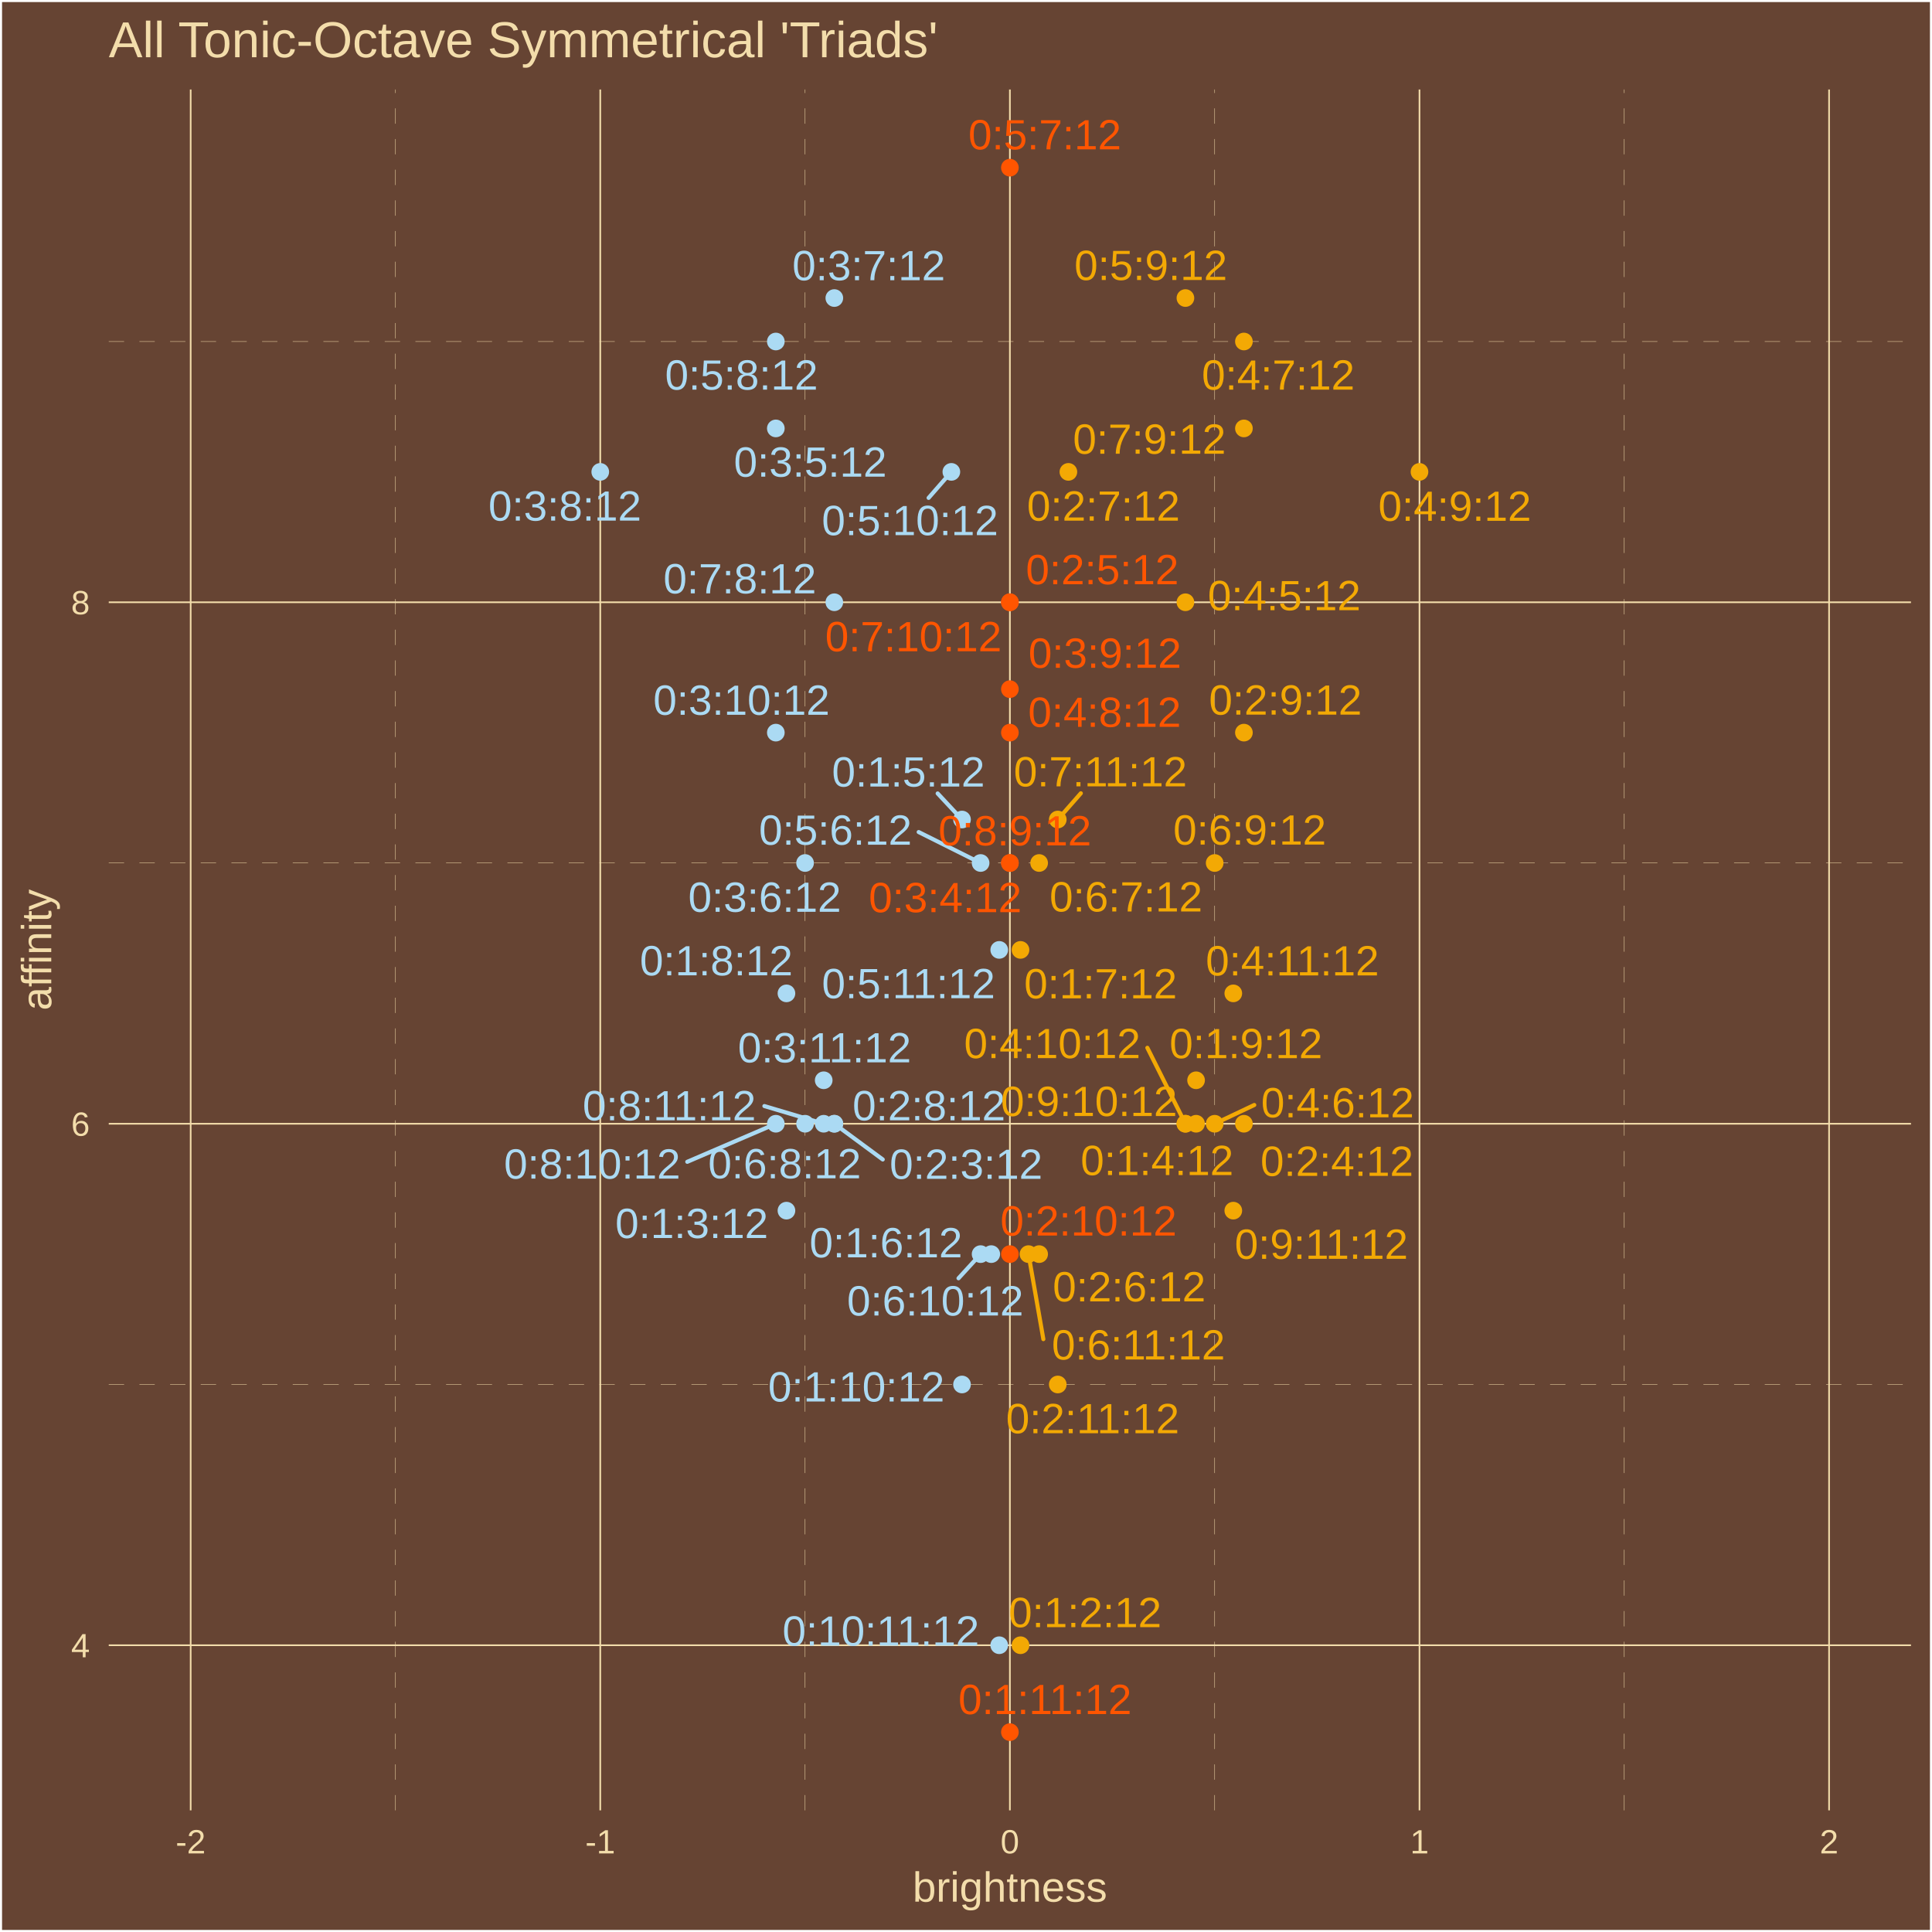
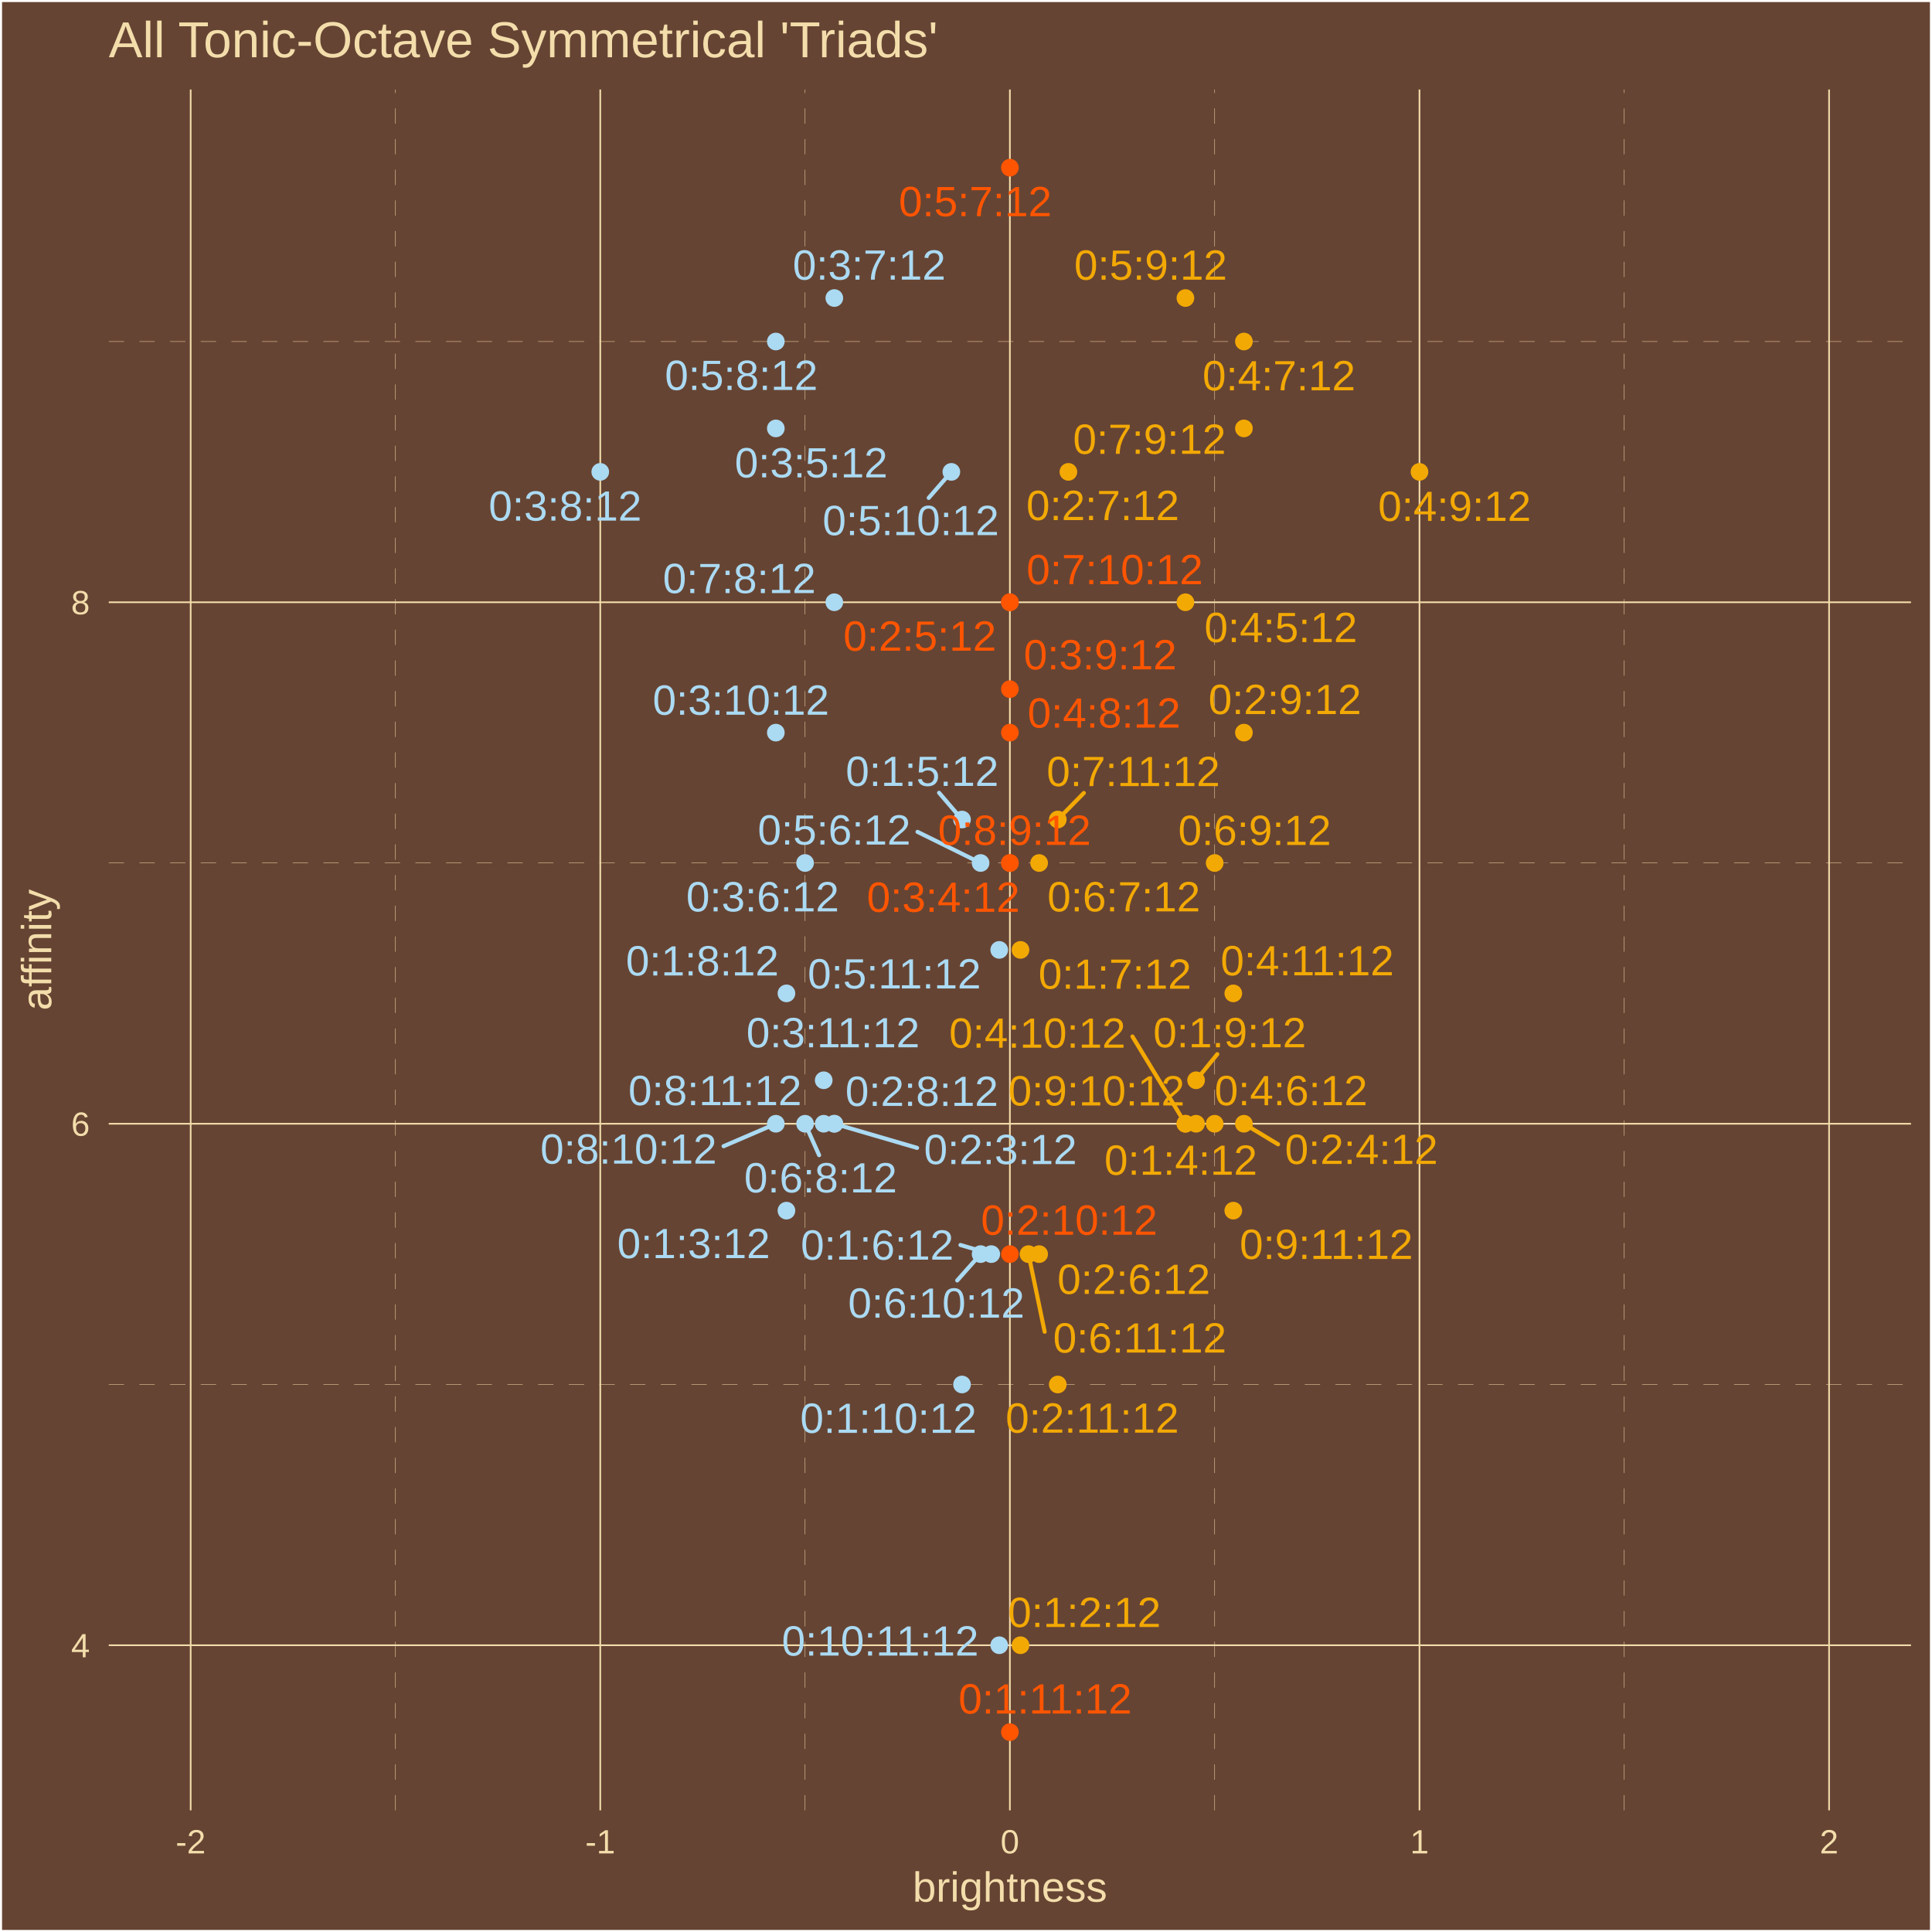
<svg xmlns="http://www.w3.org/2000/svg" class="svglite" width="504.00pt" height="504.00pt" viewBox="0 0 504.00 504.00">
  <defs>
    <style type="text/css">
    .svglite line, .svglite polyline, .svglite polygon, .svglite path, .svglite rect, .svglite circle {
      fill: none;
      stroke: #000000;
      stroke-linecap: round;
      stroke-linejoin: round;
      stroke-miterlimit: 10.00;
    }
    .svglite text {
      white-space: pre;
    }
  </style>
  </defs>
  <rect width="100%" height="100%" style="stroke: none; fill: #664433;" />
  <defs>
    <clipPath id="cpMC4wMHw1MDQuMDB8MC4wMHw1MDQuMDA=">
      <rect x="0.00" y="0.00" width="504.00" height="504.00" />
    </clipPath>
  </defs>
  <g clip-path="url(#cpMC4wMHw1MDQuMDB8MC4wMHw1MDQuMDA=)">
    <rect x="0.00" y="0" width="504.00" height="504.00" style="stroke-width: 1.07; stroke: #FFFFFF; fill: #664433;" />
  </g>
  <defs>
    <clipPath id="cpMjguMzd8NDk4LjUyfDIzLjM0fDQ3Mi4yNw==">
      <rect x="28.37" y="23.34" width="470.15" height="448.93" />
    </clipPath>
  </defs>
  <g clip-path="url(#cpMjguMzd8NDk4LjUyfDIzLjM0fDQ3Mi4yNw==)">
    <rect x="28.37" y="23.34" width="470.15" height="448.93" style="stroke-width: 1.07; stroke: none; fill: #664433;" />
    <polyline points="28.37,361.17 498.52,361.17 " style="stroke-width: 0.11; stroke: #F3DDAB; stroke-dasharray: 4.00,4.00; stroke-linecap: butt;" />
    <polyline points="28.37,225.13 498.52,225.13 " style="stroke-width: 0.11; stroke: #F3DDAB; stroke-dasharray: 4.00,4.00; stroke-linecap: butt;" />
    <polyline points="28.37,89.09 498.52,89.09 " style="stroke-width: 0.11; stroke: #F3DDAB; stroke-dasharray: 4.00,4.00; stroke-linecap: butt;" />
    <polyline points="103.17,472.27 103.17,23.34 " style="stroke-width: 0.11; stroke: #F3DDAB; stroke-dasharray: 4.00,4.00; stroke-linecap: butt;" />
    <polyline points="210.02,472.27 210.02,23.34 " style="stroke-width: 0.11; stroke: #F3DDAB; stroke-dasharray: 4.00,4.00; stroke-linecap: butt;" />
    <polyline points="316.87,472.27 316.87,23.34 " style="stroke-width: 0.11; stroke: #F3DDAB; stroke-dasharray: 4.00,4.00; stroke-linecap: butt;" />
    <polyline points="423.72,472.27 423.72,23.34 " style="stroke-width: 0.11; stroke: #F3DDAB; stroke-dasharray: 4.00,4.00; stroke-linecap: butt;" />
    <polyline points="28.37,429.19 498.52,429.19 " style="stroke-width: 0.43; stroke: #F3DDAB; stroke-linecap: butt;" />
    <polyline points="28.37,293.15 498.52,293.15 " style="stroke-width: 0.43; stroke: #F3DDAB; stroke-linecap: butt;" />
    <polyline points="28.37,157.11 498.52,157.11 " style="stroke-width: 0.43; stroke: #F3DDAB; stroke-linecap: butt;" />
    <polyline points="49.74,472.27 49.74,23.34 " style="stroke-width: 0.43; stroke: #F3DDAB; stroke-linecap: butt;" />
    <polyline points="156.59,472.27 156.59,23.34 " style="stroke-width: 0.43; stroke: #F3DDAB; stroke-linecap: butt;" />
    <polyline points="263.45,472.27 263.45,23.34 " style="stroke-width: 0.43; stroke: #F3DDAB; stroke-linecap: butt;" />
    <polyline points="370.30,472.27 370.30,23.34 " style="stroke-width: 0.43; stroke: #F3DDAB; stroke-linecap: butt;" />
    <polyline points="477.15,472.27 477.15,23.34 " style="stroke-width: 0.43; stroke: #F3DDAB; stroke-linecap: butt;" />
    <circle cx="266.22" cy="429.19" r="1.95" style="stroke-width: 0.71; stroke: #F3A904; fill: #F3A904;" />
    <circle cx="205.16" cy="315.82" r="1.95" style="stroke-width: 0.71; stroke: #ABDAF3; fill: #ABDAF3;" />
    <circle cx="312.02" cy="293.15" r="1.95" style="stroke-width: 0.71; stroke: #F3A904; fill: #F3A904;" />
    <circle cx="250.96" cy="213.79" r="1.95" style="stroke-width: 0.71; stroke: #ABDAF3; fill: #ABDAF3;" />
    <circle cx="258.59" cy="327.16" r="1.95" style="stroke-width: 0.71; stroke: #ABDAF3; fill: #ABDAF3;" />
    <circle cx="266.22" cy="247.80" r="1.95" style="stroke-width: 0.71; stroke: #F3A904; fill: #F3A904;" />
    <circle cx="205.16" cy="259.14" r="1.95" style="stroke-width: 0.71; stroke: #ABDAF3; fill: #ABDAF3;" />
    <circle cx="312.02" cy="281.81" r="1.95" style="stroke-width: 0.71; stroke: #F3A904; fill: #F3A904;" />
    <circle cx="250.96" cy="361.17" r="1.95" style="stroke-width: 0.71; stroke: #ABDAF3; fill: #ABDAF3;" />
    <circle cx="263.45" cy="451.86" r="1.95" style="stroke-width: 0.71; stroke: #FF5500; fill: #FF5500;" />
    <circle cx="217.65" cy="293.15" r="1.95" style="stroke-width: 0.71; stroke: #ABDAF3; fill: #ABDAF3;" />
    <circle cx="324.50" cy="293.15" r="1.95" style="stroke-width: 0.71; stroke: #F3A904; fill: #F3A904;" />
    <circle cx="263.45" cy="157.11" r="1.95" style="stroke-width: 0.71; stroke: #FF5500; fill: #FF5500;" />
    <circle cx="271.08" cy="327.16" r="1.95" style="stroke-width: 0.71; stroke: #F3A904; fill: #F3A904;" />
    <circle cx="278.71" cy="123.10" r="1.95" style="stroke-width: 0.71; stroke: #F3A904; fill: #F3A904;" />
    <circle cx="217.65" cy="293.15" r="1.95" style="stroke-width: 0.71; stroke: #ABDAF3; fill: #ABDAF3;" />
    <circle cx="324.50" cy="191.12" r="1.95" style="stroke-width: 0.71; stroke: #F3A904; fill: #F3A904;" />
    <circle cx="263.45" cy="327.16" r="1.95" style="stroke-width: 0.71; stroke: #FF5500; fill: #FF5500;" />
    <circle cx="275.94" cy="361.17" r="1.95" style="stroke-width: 0.71; stroke: #F3A904; fill: #F3A904;" />
    <circle cx="263.45" cy="225.13" r="1.95" style="stroke-width: 0.71; stroke: #FF5500; fill: #FF5500;" />
    <circle cx="202.39" cy="111.76" r="1.95" style="stroke-width: 0.71; stroke: #ABDAF3; fill: #ABDAF3;" />
    <circle cx="210.02" cy="225.13" r="1.95" style="stroke-width: 0.71; stroke: #ABDAF3; fill: #ABDAF3;" />
    <circle cx="217.65" cy="77.75" r="1.95" style="stroke-width: 0.71; stroke: #ABDAF3; fill: #ABDAF3;" />
    <circle cx="156.59" cy="123.10" r="1.95" style="stroke-width: 0.71; stroke: #ABDAF3; fill: #ABDAF3;" />
    <circle cx="263.45" cy="179.78" r="1.95" style="stroke-width: 0.71; stroke: #FF5500; fill: #FF5500;" />
    <circle cx="202.39" cy="191.12" r="1.95" style="stroke-width: 0.71; stroke: #ABDAF3; fill: #ABDAF3;" />
    <circle cx="214.88" cy="281.81" r="1.95" style="stroke-width: 0.71; stroke: #ABDAF3; fill: #ABDAF3;" />
    <circle cx="309.24" cy="157.11" r="1.95" style="stroke-width: 0.71; stroke: #F3A904; fill: #F3A904;" />
    <circle cx="316.87" cy="293.15" r="1.95" style="stroke-width: 0.71; stroke: #F3A904; fill: #F3A904;" />
    <circle cx="324.50" cy="89.09" r="1.95" style="stroke-width: 0.71; stroke: #F3A904; fill: #F3A904;" />
    <circle cx="263.45" cy="191.12" r="1.95" style="stroke-width: 0.71; stroke: #FF5500; fill: #FF5500;" />
    <circle cx="370.30" cy="123.10" r="1.95" style="stroke-width: 0.71; stroke: #F3A904; fill: #F3A904;" />
    <circle cx="309.24" cy="293.15" r="1.95" style="stroke-width: 0.71; stroke: #F3A904; fill: #F3A904;" />
    <circle cx="321.73" cy="259.14" r="1.95" style="stroke-width: 0.71; stroke: #F3A904; fill: #F3A904;" />
    <circle cx="255.81" cy="225.13" r="1.95" style="stroke-width: 0.71; stroke: #ABDAF3; fill: #ABDAF3;" />
    <circle cx="263.45" cy="43.74" r="1.95" style="stroke-width: 0.71; stroke: #FF5500; fill: #FF5500;" />
    <circle cx="202.39" cy="89.09" r="1.95" style="stroke-width: 0.71; stroke: #ABDAF3; fill: #ABDAF3;" />
    <circle cx="309.24" cy="77.75" r="1.95" style="stroke-width: 0.71; stroke: #F3A904; fill: #F3A904;" />
    <circle cx="248.18" cy="123.10" r="1.95" style="stroke-width: 0.71; stroke: #ABDAF3; fill: #ABDAF3;" />
    <circle cx="260.67" cy="247.80" r="1.95" style="stroke-width: 0.71; stroke: #ABDAF3; fill: #ABDAF3;" />
    <circle cx="271.08" cy="225.13" r="1.95" style="stroke-width: 0.71; stroke: #F3A904; fill: #F3A904;" />
    <circle cx="210.02" cy="293.15" r="1.95" style="stroke-width: 0.71; stroke: #ABDAF3; fill: #ABDAF3;" />
    <circle cx="316.87" cy="225.13" r="1.95" style="stroke-width: 0.71; stroke: #F3A904; fill: #F3A904;" />
    <circle cx="255.81" cy="327.16" r="1.95" style="stroke-width: 0.71; stroke: #ABDAF3; fill: #ABDAF3;" />
    <circle cx="268.30" cy="327.16" r="1.95" style="stroke-width: 0.71; stroke: #F3A904; fill: #F3A904;" />
    <circle cx="217.65" cy="157.11" r="1.95" style="stroke-width: 0.71; stroke: #ABDAF3; fill: #ABDAF3;" />
    <circle cx="324.50" cy="111.76" r="1.95" style="stroke-width: 0.71; stroke: #F3A904; fill: #F3A904;" />
    <circle cx="263.45" cy="157.11" r="1.95" style="stroke-width: 0.71; stroke: #FF5500; fill: #FF5500;" />
    <circle cx="275.94" cy="213.79" r="1.95" style="stroke-width: 0.71; stroke: #F3A904; fill: #F3A904;" />
    <circle cx="263.45" cy="225.13" r="1.95" style="stroke-width: 0.71; stroke: #FF5500; fill: #FF5500;" />
    <circle cx="202.39" cy="293.15" r="1.95" style="stroke-width: 0.71; stroke: #ABDAF3; fill: #ABDAF3;" />
    <circle cx="214.88" cy="293.15" r="1.95" style="stroke-width: 0.71; stroke: #ABDAF3; fill: #ABDAF3;" />
    <circle cx="309.24" cy="293.15" r="1.95" style="stroke-width: 0.71; stroke: #F3A904; fill: #F3A904;" />
    <circle cx="321.73" cy="315.82" r="1.95" style="stroke-width: 0.71; stroke: #F3A904; fill: #F3A904;" />
    <circle cx="260.67" cy="429.19" r="1.95" style="stroke-width: 0.71; stroke: #ABDAF3; fill: #ABDAF3;" />
-     <line x1="244.61" y1="206.99" x2="250.19" y2="212.97" style="stroke-width: 1.07; stroke: #ABDAF3;" />
-     <line x1="230.28" y1="302.47" x2="218.56" y2="293.82" style="stroke-width: 1.07; stroke: #ABDAF3;" />
-     <line x1="327.20" y1="288.26" x2="317.90" y2="292.66" style="stroke-width: 1.07; stroke: #F3A904;" />
-     <line x1="299.31" y1="273.34" x2="308.74" y2="292.16" style="stroke-width: 1.07; stroke: #F3A904;" />
-     <line x1="239.66" y1="217.06" x2="254.79" y2="224.62" style="stroke-width: 1.07; stroke: #ABDAF3;" />
-     <line x1="242.25" y1="129.88" x2="247.44" y2="123.94" style="stroke-width: 1.07; stroke: #ABDAF3;" />
-     <line x1="250.05" y1="333.46" x2="255.06" y2="327.99" style="stroke-width: 1.07; stroke: #ABDAF3;" />
-     <line x1="272.18" y1="349.34" x2="268.49" y2="328.24" style="stroke-width: 1.07; stroke: #F3A904;" />
-     <line x1="281.96" y1="206.94" x2="276.68" y2="212.95" style="stroke-width: 1.07; stroke: #F3A904;" />
-     <line x1="179.29" y1="303.08" x2="201.34" y2="293.60" style="stroke-width: 1.07; stroke: #ABDAF3;" />
-     <line x1="199.41" y1="288.54" x2="213.78" y2="292.82" style="stroke-width: 1.07; stroke: #ABDAF3;" />
-     <text x="283.06" y="424.47" text-anchor="middle" style="font-size: 11.04px;fill: #F3A904; font-family: &quot;Arial&quot;;" textLength="39.87px" lengthAdjust="spacingAndGlyphs">0:1:2:12</text>
-     <text x="180.45" y="322.97" text-anchor="middle" style="font-size: 11.04px;fill: #ABDAF3; font-family: &quot;Arial&quot;;" textLength="39.87px" lengthAdjust="spacingAndGlyphs">0:1:3:12</text>
-     <text x="301.84" y="306.54" text-anchor="middle" style="font-size: 11.04px;fill: #F3A904; font-family: &quot;Arial&quot;;" textLength="39.87px" lengthAdjust="spacingAndGlyphs">0:1:4:12</text>
-     <text x="236.96" y="205.19" text-anchor="middle" style="font-size: 11.04px;fill: #ABDAF3; font-family: &quot;Arial&quot;;" textLength="39.87px" lengthAdjust="spacingAndGlyphs">0:1:5:12</text>
-     <text x="231.12" y="328.00" text-anchor="middle" style="font-size: 11.04px;fill: #ABDAF3; font-family: &quot;Arial&quot;;" textLength="39.87px" lengthAdjust="spacingAndGlyphs">0:1:6:12</text>
-     <text x="287.11" y="260.44" text-anchor="middle" style="font-size: 11.04px;fill: #F3A904; font-family: &quot;Arial&quot;;" textLength="39.87px" lengthAdjust="spacingAndGlyphs">0:1:7:12</text>
-     <text x="186.86" y="254.44" text-anchor="middle" style="font-size: 11.04px;fill: #ABDAF3; font-family: &quot;Arial&quot;;" textLength="39.87px" lengthAdjust="spacingAndGlyphs">0:1:8:12</text>
-     <text x="325.03" y="276.05" text-anchor="middle" style="font-size: 11.04px;fill: #F3A904; font-family: &quot;Arial&quot;;" textLength="39.87px" lengthAdjust="spacingAndGlyphs">0:1:9:12</text>
-     <text x="223.39" y="365.60" text-anchor="middle" style="font-size: 11.04px;fill: #ABDAF3; font-family: &quot;Arial&quot;;" textLength="46.01px" lengthAdjust="spacingAndGlyphs">0:1:10:12</text>
-     <text x="272.61" y="447.15" text-anchor="middle" style="font-size: 11.04px;fill: #FF5500; font-family: &quot;Arial&quot;;" textLength="46.01px" lengthAdjust="spacingAndGlyphs">0:1:11:12</text>
-     <text x="252.02" y="307.52" text-anchor="middle" style="font-size: 11.04px;fill: #ABDAF3; font-family: &quot;Arial&quot;;" textLength="39.87px" lengthAdjust="spacingAndGlyphs">0:2:3:12</text>
-     <text x="348.76" y="306.75" text-anchor="middle" style="font-size: 11.04px;fill: #F3A904; font-family: &quot;Arial&quot;;" textLength="39.87px" lengthAdjust="spacingAndGlyphs">0:2:4:12</text>
-     <text x="287.55" y="152.41" text-anchor="middle" style="font-size: 11.04px;fill: #FF5500; font-family: &quot;Arial&quot;;" textLength="39.87px" lengthAdjust="spacingAndGlyphs">0:2:5:12</text>
-     <text x="294.57" y="339.49" text-anchor="middle" style="font-size: 11.04px;fill: #F3A904; font-family: &quot;Arial&quot;;" textLength="39.87px" lengthAdjust="spacingAndGlyphs">0:2:6:12</text>
-     <text x="287.86" y="135.82" text-anchor="middle" style="font-size: 11.04px;fill: #F3A904; font-family: &quot;Arial&quot;;" textLength="39.87px" lengthAdjust="spacingAndGlyphs">0:2:7:12</text>
-     <text x="242.34" y="292.25" text-anchor="middle" style="font-size: 11.04px;fill: #ABDAF3; font-family: &quot;Arial&quot;;" textLength="39.87px" lengthAdjust="spacingAndGlyphs">0:2:8:12</text>
-     <text x="335.32" y="186.42" text-anchor="middle" style="font-size: 11.04px;fill: #F3A904; font-family: &quot;Arial&quot;;" textLength="39.87px" lengthAdjust="spacingAndGlyphs">0:2:9:12</text>
-     <text x="283.96" y="322.32" text-anchor="middle" style="font-size: 11.04px;fill: #FF5500; font-family: &quot;Arial&quot;;" textLength="46.01px" lengthAdjust="spacingAndGlyphs">0:2:10:12</text>
-     <text x="285.04" y="373.88" text-anchor="middle" style="font-size: 11.04px;fill: #F3A904; font-family: &quot;Arial&quot;;" textLength="46.01px" lengthAdjust="spacingAndGlyphs">0:2:11:12</text>
-     <text x="246.58" y="237.96" text-anchor="middle" style="font-size: 11.04px;fill: #FF5500; font-family: &quot;Arial&quot;;" textLength="39.87px" lengthAdjust="spacingAndGlyphs">0:3:4:12</text>
-     <text x="211.38" y="124.35" text-anchor="middle" style="font-size: 11.04px;fill: #ABDAF3; font-family: &quot;Arial&quot;;" textLength="39.87px" lengthAdjust="spacingAndGlyphs">0:3:5:12</text>
-     <text x="199.48" y="237.86" text-anchor="middle" style="font-size: 11.04px;fill: #ABDAF3; font-family: &quot;Arial&quot;;" textLength="39.87px" lengthAdjust="spacingAndGlyphs">0:3:6:12</text>
-     <text x="226.63" y="73.10" text-anchor="middle" style="font-size: 11.04px;fill: #ABDAF3; font-family: &quot;Arial&quot;;" textLength="39.87px" lengthAdjust="spacingAndGlyphs">0:3:7:12</text>
-     <text x="147.36" y="135.81" text-anchor="middle" style="font-size: 11.04px;fill: #ABDAF3; font-family: &quot;Arial&quot;;" textLength="39.87px" lengthAdjust="spacingAndGlyphs">0:3:8:12</text>
-     <text x="288.24" y="174.20" text-anchor="middle" style="font-size: 11.04px;fill: #FF5500; font-family: &quot;Arial&quot;;" textLength="39.87px" lengthAdjust="spacingAndGlyphs">0:3:9:12</text>
-     <text x="193.43" y="186.46" text-anchor="middle" style="font-size: 11.04px;fill: #ABDAF3; font-family: &quot;Arial&quot;;" textLength="46.01px" lengthAdjust="spacingAndGlyphs">0:3:10:12</text>
-     <text x="215.10" y="277.13" text-anchor="middle" style="font-size: 11.04px;fill: #ABDAF3; font-family: &quot;Arial&quot;;" textLength="46.01px" lengthAdjust="spacingAndGlyphs">0:3:11:12</text>
-     <text x="335.02" y="159.19" text-anchor="middle" style="font-size: 11.04px;fill: #F3A904; font-family: &quot;Arial&quot;;" textLength="39.87px" lengthAdjust="spacingAndGlyphs">0:4:5:12</text>
-     <text x="348.93" y="291.48" text-anchor="middle" style="font-size: 11.04px;fill: #F3A904; font-family: &quot;Arial&quot;;" textLength="39.87px" lengthAdjust="spacingAndGlyphs">0:4:6:12</text>
-     <text x="333.45" y="101.64" text-anchor="middle" style="font-size: 11.04px;fill: #F3A904; font-family: &quot;Arial&quot;;" textLength="39.87px" lengthAdjust="spacingAndGlyphs">0:4:7:12</text>
-     <text x="288.15" y="189.62" text-anchor="middle" style="font-size: 11.04px;fill: #FF5500; font-family: &quot;Arial&quot;;" textLength="39.87px" lengthAdjust="spacingAndGlyphs">0:4:8:12</text>
-     <text x="379.50" y="135.87" text-anchor="middle" style="font-size: 11.04px;fill: #F3A904; font-family: &quot;Arial&quot;;" textLength="39.87px" lengthAdjust="spacingAndGlyphs">0:4:9:12</text>
-     <text x="274.51" y="276.03" text-anchor="middle" style="font-size: 11.04px;fill: #F3A904; font-family: &quot;Arial&quot;;" textLength="46.01px" lengthAdjust="spacingAndGlyphs">0:4:10:12</text>
-     <text x="337.14" y="254.46" text-anchor="middle" style="font-size: 11.04px;fill: #F3A904; font-family: &quot;Arial&quot;;" textLength="46.01px" lengthAdjust="spacingAndGlyphs">0:4:11:12</text>
-     <text x="217.93" y="220.36" text-anchor="middle" style="font-size: 11.04px;fill: #ABDAF3; font-family: &quot;Arial&quot;;" textLength="39.87px" lengthAdjust="spacingAndGlyphs">0:5:6:12</text>
-     <text x="272.56" y="38.96" text-anchor="middle" style="font-size: 11.04px;fill: #FF5500; font-family: &quot;Arial&quot;;" textLength="39.87px" lengthAdjust="spacingAndGlyphs">0:5:7:12</text>
-     <text x="193.43" y="101.64" text-anchor="middle" style="font-size: 11.04px;fill: #ABDAF3; font-family: &quot;Arial&quot;;" textLength="39.87px" lengthAdjust="spacingAndGlyphs">0:5:8:12</text>
-     <text x="300.21" y="73.05" text-anchor="middle" style="font-size: 11.04px;fill: #F3A904; font-family: &quot;Arial&quot;;" textLength="39.87px" lengthAdjust="spacingAndGlyphs">0:5:9:12</text>
-     <text x="237.39" y="139.60" text-anchor="middle" style="font-size: 11.04px;fill: #ABDAF3; font-family: &quot;Arial&quot;;" textLength="46.01px" lengthAdjust="spacingAndGlyphs">0:5:10:12</text>
-     <text x="237.00" y="260.41" text-anchor="middle" style="font-size: 11.04px;fill: #ABDAF3; font-family: &quot;Arial&quot;;" textLength="46.01px" lengthAdjust="spacingAndGlyphs">0:5:11:12</text>
-     <text x="293.74" y="237.77" text-anchor="middle" style="font-size: 11.04px;fill: #F3A904; font-family: &quot;Arial&quot;;" textLength="39.87px" lengthAdjust="spacingAndGlyphs">0:6:7:12</text>
-     <text x="204.68" y="307.39" text-anchor="middle" style="font-size: 11.04px;fill: #ABDAF3; font-family: &quot;Arial&quot;;" textLength="39.87px" lengthAdjust="spacingAndGlyphs">0:6:8:12</text>
-     <text x="326.01" y="220.33" text-anchor="middle" style="font-size: 11.04px;fill: #F3A904; font-family: &quot;Arial&quot;;" textLength="39.87px" lengthAdjust="spacingAndGlyphs">0:6:9:12</text>
-     <text x="243.98" y="343.17" text-anchor="middle" style="font-size: 11.04px;fill: #ABDAF3; font-family: &quot;Arial&quot;;" textLength="46.01px" lengthAdjust="spacingAndGlyphs">0:6:10:12</text>
-     <text x="296.98" y="354.66" text-anchor="middle" style="font-size: 11.04px;fill: #F3A904; font-family: &quot;Arial&quot;;" textLength="46.01px" lengthAdjust="spacingAndGlyphs">0:6:11:12</text>
-     <text x="193.00" y="154.79" text-anchor="middle" style="font-size: 11.04px;fill: #ABDAF3; font-family: &quot;Arial&quot;;" textLength="39.87px" lengthAdjust="spacingAndGlyphs">0:7:8:12</text>
-     <text x="299.84" y="118.37" text-anchor="middle" style="font-size: 11.04px;fill: #F3A904; font-family: &quot;Arial&quot;;" textLength="39.87px" lengthAdjust="spacingAndGlyphs">0:7:9:12</text>
-     <text x="238.28" y="169.89" text-anchor="middle" style="font-size: 11.04px;fill: #FF5500; font-family: &quot;Arial&quot;;" textLength="46.01px" lengthAdjust="spacingAndGlyphs">0:7:10:12</text>
-     <text x="287.06" y="205.14" text-anchor="middle" style="font-size: 11.04px;fill: #F3A904; font-family: &quot;Arial&quot;;" textLength="46.01px" lengthAdjust="spacingAndGlyphs">0:7:11:12</text>
-     <text x="264.75" y="220.53" text-anchor="middle" style="font-size: 11.04px;fill: #FF5500; font-family: &quot;Arial&quot;;" textLength="39.87px" lengthAdjust="spacingAndGlyphs">0:8:9:12</text>
-     <text x="154.49" y="307.47" text-anchor="middle" style="font-size: 11.04px;fill: #ABDAF3; font-family: &quot;Arial&quot;;" textLength="46.01px" lengthAdjust="spacingAndGlyphs">0:8:10:12</text>
-     <text x="174.60" y="292.26" text-anchor="middle" style="font-size: 11.04px;fill: #ABDAF3; font-family: &quot;Arial&quot;;" textLength="46.01px" lengthAdjust="spacingAndGlyphs">0:8:11:12</text>
-     <text x="284.09" y="291.13" text-anchor="middle" style="font-size: 11.04px;fill: #F3A904; font-family: &quot;Arial&quot;;" textLength="46.01px" lengthAdjust="spacingAndGlyphs">0:9:10:12</text>
-     <text x="344.70" y="328.39" text-anchor="middle" style="font-size: 11.04px;fill: #F3A904; font-family: &quot;Arial&quot;;" textLength="46.01px" lengthAdjust="spacingAndGlyphs">0:9:11:12</text>
-     <text x="229.79" y="429.30" text-anchor="middle" style="font-size: 11.04px;fill: #ABDAF3; font-family: &quot;Arial&quot;;" textLength="52.14px" lengthAdjust="spacingAndGlyphs">0:10:11:12</text>
+     <line x1="244.98" y1="206.82" x2="250.23" y2="212.94" style="stroke-width: 1.07; stroke: #ABDAF3;" />
+     <line x1="250.56" y1="324.78" x2="257.49" y2="326.83" style="stroke-width: 1.07; stroke: #ABDAF3;" />
+     <line x1="317.55" y1="275.00" x2="312.72" y2="280.94" style="stroke-width: 1.07; stroke: #F3A904;" />
+     <line x1="239.24" y1="299.45" x2="218.75" y2="293.47" style="stroke-width: 1.07; stroke: #ABDAF3;" />
+     <line x1="333.41" y1="298.51" x2="325.48" y2="293.73" style="stroke-width: 1.07; stroke: #F3A904;" />
+     <line x1="295.42" y1="270.39" x2="308.66" y2="292.20" style="stroke-width: 1.07; stroke: #F3A904;" />
+     <line x1="239.36" y1="217.01" x2="254.79" y2="224.62" style="stroke-width: 1.07; stroke: #ABDAF3;" />
+     <line x1="242.28" y1="129.88" x2="247.45" y2="123.94" style="stroke-width: 1.07; stroke: #ABDAF3;" />
+     <line x1="213.68" y1="301.34" x2="210.47" y2="294.16" style="stroke-width: 1.07; stroke: #ABDAF3;" />
+     <line x1="249.71" y1="334.03" x2="255.07" y2="328.00" style="stroke-width: 1.07; stroke: #ABDAF3;" />
+     <line x1="272.52" y1="347.41" x2="268.53" y2="328.24" style="stroke-width: 1.07; stroke: #F3A904;" />
+     <line x1="282.74" y1="206.87" x2="276.72" y2="212.99" style="stroke-width: 1.07; stroke: #F3A904;" />
+     <line x1="188.77" y1="299.01" x2="201.34" y2="293.60" style="stroke-width: 1.07; stroke: #ABDAF3;" />
+     <text x="282.88" y="424.44" text-anchor="middle" style="font-size: 11.04px;fill: #F3A904; font-family: &quot;Arial&quot;;" textLength="39.87px" lengthAdjust="spacingAndGlyphs">0:1:2:12</text>
+     <text x="180.95" y="328.21" text-anchor="middle" style="font-size: 11.04px;fill: #ABDAF3; font-family: &quot;Arial&quot;;" textLength="39.87px" lengthAdjust="spacingAndGlyphs">0:1:3:12</text>
+     <text x="308.04" y="306.46" text-anchor="middle" style="font-size: 11.04px;fill: #F3A904; font-family: &quot;Arial&quot;;" textLength="39.87px" lengthAdjust="spacingAndGlyphs">0:1:4:12</text>
+     <text x="240.56" y="205.02" text-anchor="middle" style="font-size: 11.04px;fill: #ABDAF3; font-family: &quot;Arial&quot;;" textLength="39.87px" lengthAdjust="spacingAndGlyphs">0:1:5:12</text>
+     <text x="228.83" y="328.61" text-anchor="middle" style="font-size: 11.04px;fill: #ABDAF3; font-family: &quot;Arial&quot;;" textLength="39.87px" lengthAdjust="spacingAndGlyphs">0:1:6:12</text>
+     <text x="290.85" y="257.93" text-anchor="middle" style="font-size: 11.04px;fill: #F3A904; font-family: &quot;Arial&quot;;" textLength="39.87px" lengthAdjust="spacingAndGlyphs">0:1:7:12</text>
+     <text x="183.22" y="254.47" text-anchor="middle" style="font-size: 11.04px;fill: #ABDAF3; font-family: &quot;Arial&quot;;" textLength="39.87px" lengthAdjust="spacingAndGlyphs">0:1:8:12</text>
+     <text x="320.79" y="273.20" text-anchor="middle" style="font-size: 11.04px;fill: #F3A904; font-family: &quot;Arial&quot;;" textLength="39.87px" lengthAdjust="spacingAndGlyphs">0:1:9:12</text>
+     <text x="231.75" y="373.79" text-anchor="middle" style="font-size: 11.04px;fill: #ABDAF3; font-family: &quot;Arial&quot;;" textLength="46.01px" lengthAdjust="spacingAndGlyphs">0:1:10:12</text>
+     <text x="272.65" y="447.01" text-anchor="middle" style="font-size: 11.04px;fill: #FF5500; font-family: &quot;Arial&quot;;" textLength="46.01px" lengthAdjust="spacingAndGlyphs">0:1:11:12</text>
+     <text x="260.98" y="303.67" text-anchor="middle" style="font-size: 11.04px;fill: #ABDAF3; font-family: &quot;Arial&quot;;" textLength="39.87px" lengthAdjust="spacingAndGlyphs">0:2:3:12</text>
+     <text x="355.14" y="303.64" text-anchor="middle" style="font-size: 11.04px;fill: #F3A904; font-family: &quot;Arial&quot;;" textLength="39.87px" lengthAdjust="spacingAndGlyphs">0:2:4:12</text>
+     <text x="239.95" y="169.74" text-anchor="middle" style="font-size: 11.04px;fill: #FF5500; font-family: &quot;Arial&quot;;" textLength="39.87px" lengthAdjust="spacingAndGlyphs">0:2:5:12</text>
+     <text x="295.78" y="337.54" text-anchor="middle" style="font-size: 11.04px;fill: #F3A904; font-family: &quot;Arial&quot;;" textLength="39.87px" lengthAdjust="spacingAndGlyphs">0:2:6:12</text>
+     <text x="287.68" y="135.67" text-anchor="middle" style="font-size: 11.04px;fill: #F3A904; font-family: &quot;Arial&quot;;" textLength="39.87px" lengthAdjust="spacingAndGlyphs">0:2:7:12</text>
+     <text x="240.47" y="288.51" text-anchor="middle" style="font-size: 11.04px;fill: #ABDAF3; font-family: &quot;Arial&quot;;" textLength="39.87px" lengthAdjust="spacingAndGlyphs">0:2:8:12</text>
+     <text x="335.19" y="186.27" text-anchor="middle" style="font-size: 11.04px;fill: #F3A904; font-family: &quot;Arial&quot;;" textLength="39.87px" lengthAdjust="spacingAndGlyphs">0:2:9:12</text>
+     <text x="278.92" y="322.11" text-anchor="middle" style="font-size: 11.04px;fill: #FF5500; font-family: &quot;Arial&quot;;" textLength="46.01px" lengthAdjust="spacingAndGlyphs">0:2:10:12</text>
+     <text x="284.93" y="373.74" text-anchor="middle" style="font-size: 11.04px;fill: #F3A904; font-family: &quot;Arial&quot;;" textLength="46.01px" lengthAdjust="spacingAndGlyphs">0:2:11:12</text>
+     <text x="246.08" y="237.87" text-anchor="middle" style="font-size: 11.04px;fill: #FF5500; font-family: &quot;Arial&quot;;" textLength="39.87px" lengthAdjust="spacingAndGlyphs">0:3:4:12</text>
+     <text x="211.62" y="124.54" text-anchor="middle" style="font-size: 11.04px;fill: #ABDAF3; font-family: &quot;Arial&quot;;" textLength="39.87px" lengthAdjust="spacingAndGlyphs">0:3:5:12</text>
+     <text x="198.95" y="237.76" text-anchor="middle" style="font-size: 11.04px;fill: #ABDAF3; font-family: &quot;Arial&quot;;" textLength="39.87px" lengthAdjust="spacingAndGlyphs">0:3:6:12</text>
+     <text x="226.75" y="72.95" text-anchor="middle" style="font-size: 11.04px;fill: #ABDAF3; font-family: &quot;Arial&quot;;" textLength="39.87px" lengthAdjust="spacingAndGlyphs">0:3:7:12</text>
+     <text x="147.43" y="135.81" text-anchor="middle" style="font-size: 11.04px;fill: #ABDAF3; font-family: &quot;Arial&quot;;" textLength="39.87px" lengthAdjust="spacingAndGlyphs">0:3:8:12</text>
+     <text x="287.01" y="174.62" text-anchor="middle" style="font-size: 11.04px;fill: #FF5500; font-family: &quot;Arial&quot;;" textLength="39.87px" lengthAdjust="spacingAndGlyphs">0:3:9:12</text>
+     <text x="193.28" y="186.45" text-anchor="middle" style="font-size: 11.04px;fill: #ABDAF3; font-family: &quot;Arial&quot;;" textLength="46.01px" lengthAdjust="spacingAndGlyphs">0:3:10:12</text>
+     <text x="217.31" y="273.21" text-anchor="middle" style="font-size: 11.04px;fill: #ABDAF3; font-family: &quot;Arial&quot;;" textLength="46.01px" lengthAdjust="spacingAndGlyphs">0:3:11:12</text>
+     <text x="334.13" y="167.50" text-anchor="middle" style="font-size: 11.04px;fill: #F3A904; font-family: &quot;Arial&quot;;" textLength="39.87px" lengthAdjust="spacingAndGlyphs">0:4:5:12</text>
+     <text x="336.80" y="288.32" text-anchor="middle" style="font-size: 11.04px;fill: #F3A904; font-family: &quot;Arial&quot;;" textLength="39.87px" lengthAdjust="spacingAndGlyphs">0:4:6:12</text>
+     <text x="333.64" y="101.82" text-anchor="middle" style="font-size: 11.04px;fill: #F3A904; font-family: &quot;Arial&quot;;" textLength="39.87px" lengthAdjust="spacingAndGlyphs">0:4:7:12</text>
+     <text x="288.01" y="189.81" text-anchor="middle" style="font-size: 11.04px;fill: #FF5500; font-family: &quot;Arial&quot;;" textLength="39.87px" lengthAdjust="spacingAndGlyphs">0:4:8:12</text>
+     <text x="379.45" y="135.89" text-anchor="middle" style="font-size: 11.04px;fill: #F3A904; font-family: &quot;Arial&quot;;" textLength="39.87px" lengthAdjust="spacingAndGlyphs">0:4:9:12</text>
+     <text x="270.62" y="273.32" text-anchor="middle" style="font-size: 11.04px;fill: #F3A904; font-family: &quot;Arial&quot;;" textLength="46.01px" lengthAdjust="spacingAndGlyphs">0:4:10:12</text>
+     <text x="341.02" y="254.43" text-anchor="middle" style="font-size: 11.04px;fill: #F3A904; font-family: &quot;Arial&quot;;" textLength="46.01px" lengthAdjust="spacingAndGlyphs">0:4:11:12</text>
+     <text x="217.62" y="220.33" text-anchor="middle" style="font-size: 11.04px;fill: #ABDAF3; font-family: &quot;Arial&quot;;" textLength="39.87px" lengthAdjust="spacingAndGlyphs">0:5:6:12</text>
+     <text x="254.41" y="56.40" text-anchor="middle" style="font-size: 11.04px;fill: #FF5500; font-family: &quot;Arial&quot;;" textLength="39.87px" lengthAdjust="spacingAndGlyphs">0:5:7:12</text>
+     <text x="193.38" y="101.73" text-anchor="middle" style="font-size: 11.04px;fill: #ABDAF3; font-family: &quot;Arial&quot;;" textLength="39.87px" lengthAdjust="spacingAndGlyphs">0:5:8:12</text>
+     <text x="300.17" y="72.97" text-anchor="middle" style="font-size: 11.04px;fill: #F3A904; font-family: &quot;Arial&quot;;" textLength="39.87px" lengthAdjust="spacingAndGlyphs">0:5:9:12</text>
+     <text x="237.60" y="139.60" text-anchor="middle" style="font-size: 11.04px;fill: #ABDAF3; font-family: &quot;Arial&quot;;" textLength="46.01px" lengthAdjust="spacingAndGlyphs">0:5:10:12</text>
+     <text x="233.30" y="257.86" text-anchor="middle" style="font-size: 11.04px;fill: #ABDAF3; font-family: &quot;Arial&quot;;" textLength="46.01px" lengthAdjust="spacingAndGlyphs">0:5:11:12</text>
+     <text x="293.17" y="237.75" text-anchor="middle" style="font-size: 11.04px;fill: #F3A904; font-family: &quot;Arial&quot;;" textLength="39.87px" lengthAdjust="spacingAndGlyphs">0:6:7:12</text>
+     <text x="214.07" y="311.06" text-anchor="middle" style="font-size: 11.04px;fill: #ABDAF3; font-family: &quot;Arial&quot;;" textLength="39.87px" lengthAdjust="spacingAndGlyphs">0:6:8:12</text>
+     <text x="327.30" y="220.43" text-anchor="middle" style="font-size: 11.04px;fill: #F3A904; font-family: &quot;Arial&quot;;" textLength="39.87px" lengthAdjust="spacingAndGlyphs">0:6:9:12</text>
+     <text x="244.25" y="343.74" text-anchor="middle" style="font-size: 11.04px;fill: #ABDAF3; font-family: &quot;Arial&quot;;" textLength="46.01px" lengthAdjust="spacingAndGlyphs">0:6:10:12</text>
+     <text x="297.33" y="352.84" text-anchor="middle" style="font-size: 11.04px;fill: #F3A904; font-family: &quot;Arial&quot;;" textLength="46.01px" lengthAdjust="spacingAndGlyphs">0:6:11:12</text>
+     <text x="192.87" y="154.72" text-anchor="middle" style="font-size: 11.04px;fill: #ABDAF3; font-family: &quot;Arial&quot;;" textLength="39.87px" lengthAdjust="spacingAndGlyphs">0:7:8:12</text>
+     <text x="299.86" y="118.39" text-anchor="middle" style="font-size: 11.04px;fill: #F3A904; font-family: &quot;Arial&quot;;" textLength="39.87px" lengthAdjust="spacingAndGlyphs">0:7:9:12</text>
+     <text x="290.81" y="152.40" text-anchor="middle" style="font-size: 11.04px;fill: #FF5500; font-family: &quot;Arial&quot;;" textLength="46.01px" lengthAdjust="spacingAndGlyphs">0:7:10:12</text>
+     <text x="295.64" y="205.07" text-anchor="middle" style="font-size: 11.04px;fill: #F3A904; font-family: &quot;Arial&quot;;" textLength="46.01px" lengthAdjust="spacingAndGlyphs">0:7:11:12</text>
+     <text x="264.65" y="220.40" text-anchor="middle" style="font-size: 11.04px;fill: #FF5500; font-family: &quot;Arial&quot;;" textLength="39.87px" lengthAdjust="spacingAndGlyphs">0:8:9:12</text>
+     <text x="163.97" y="303.56" text-anchor="middle" style="font-size: 11.04px;fill: #ABDAF3; font-family: &quot;Arial&quot;;" textLength="46.01px" lengthAdjust="spacingAndGlyphs">0:8:10:12</text>
+     <text x="186.52" y="288.30" text-anchor="middle" style="font-size: 11.04px;fill: #ABDAF3; font-family: &quot;Arial&quot;;" textLength="46.01px" lengthAdjust="spacingAndGlyphs">0:8:11:12</text>
+     <text x="286.03" y="288.38" text-anchor="middle" style="font-size: 11.04px;fill: #F3A904; font-family: &quot;Arial&quot;;" textLength="46.01px" lengthAdjust="spacingAndGlyphs">0:9:10:12</text>
+     <text x="345.99" y="328.43" text-anchor="middle" style="font-size: 11.04px;fill: #F3A904; font-family: &quot;Arial&quot;;" textLength="46.01px" lengthAdjust="spacingAndGlyphs">0:9:11:12</text>
+     <text x="229.62" y="431.89" text-anchor="middle" style="font-size: 11.04px;fill: #ABDAF3; font-family: &quot;Arial&quot;;" textLength="52.14px" lengthAdjust="spacingAndGlyphs">0:10:11:12</text>
  </g>
  <g clip-path="url(#cpMC4wMHw1MDQuMDB8MC4wMHw1MDQuMDA=)">
    <text x="23.44" y="432.34" text-anchor="end" style="font-size: 8.80px;fill: #F3DDAB; font-family: &quot;Arial&quot;;" textLength="4.90px" lengthAdjust="spacingAndGlyphs">4</text>
    <text x="23.44" y="296.30" text-anchor="end" style="font-size: 8.80px;fill: #F3DDAB; font-family: &quot;Arial&quot;;" textLength="4.90px" lengthAdjust="spacingAndGlyphs">6</text>
    <text x="23.44" y="160.26" text-anchor="end" style="font-size: 8.80px;fill: #F3DDAB; font-family: &quot;Arial&quot;;" textLength="4.90px" lengthAdjust="spacingAndGlyphs">8</text>
    <text x="49.74" y="483.50" text-anchor="middle" style="font-size: 8.80px;fill: #F3DDAB; font-family: &quot;Arial&quot;;" textLength="7.83px" lengthAdjust="spacingAndGlyphs">-2</text>
    <text x="156.59" y="483.50" text-anchor="middle" style="font-size: 8.80px;fill: #F3DDAB; font-family: &quot;Arial&quot;;" textLength="7.83px" lengthAdjust="spacingAndGlyphs">-1</text>
    <text x="263.45" y="483.50" text-anchor="middle" style="font-size: 8.80px;fill: #F3DDAB; font-family: &quot;Arial&quot;;" textLength="4.90px" lengthAdjust="spacingAndGlyphs">0</text>
    <text x="370.30" y="483.50" text-anchor="middle" style="font-size: 8.80px;fill: #F3DDAB; font-family: &quot;Arial&quot;;" textLength="4.90px" lengthAdjust="spacingAndGlyphs">1</text>
    <text x="477.15" y="483.50" text-anchor="middle" style="font-size: 8.80px;fill: #F3DDAB; font-family: &quot;Arial&quot;;" textLength="4.90px" lengthAdjust="spacingAndGlyphs">2</text>
    <text x="263.45" y="496.09" text-anchor="middle" style="font-size: 11.00px;fill: #F3DDAB; font-family: &quot;Arial&quot;;" textLength="50.76px" lengthAdjust="spacingAndGlyphs">brightness</text>
    <text transform="translate(13.37,247.80) rotate(-90)" text-anchor="middle" style="font-size: 11.00px;fill: #F3DDAB; font-family: &quot;Arial&quot;;" textLength="31.78px" lengthAdjust="spacingAndGlyphs">affinity</text>
    <text x="28.37" y="14.94" style="font-size: 13.20px;fill: #F3DDAB; font-family: &quot;Arial&quot;;" textLength="218.33px" lengthAdjust="spacingAndGlyphs">All Tonic-Octave Symmetrical 'Triads'</text>
  </g>
</svg>
